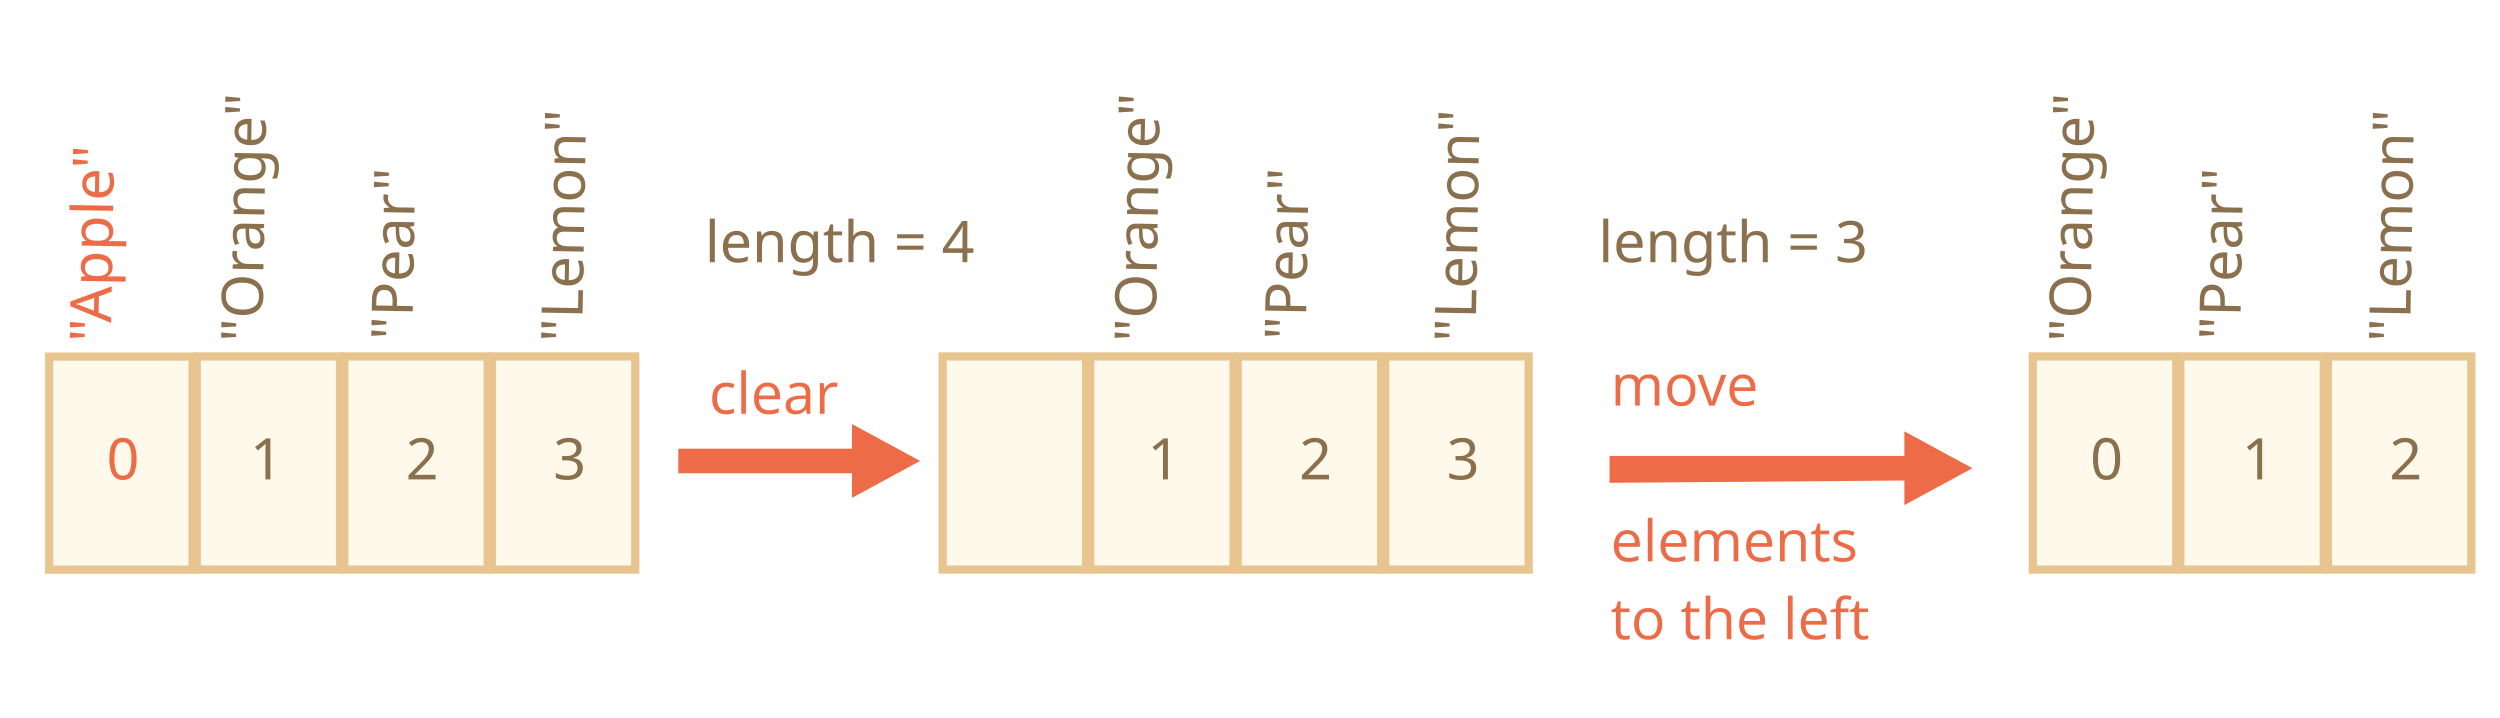
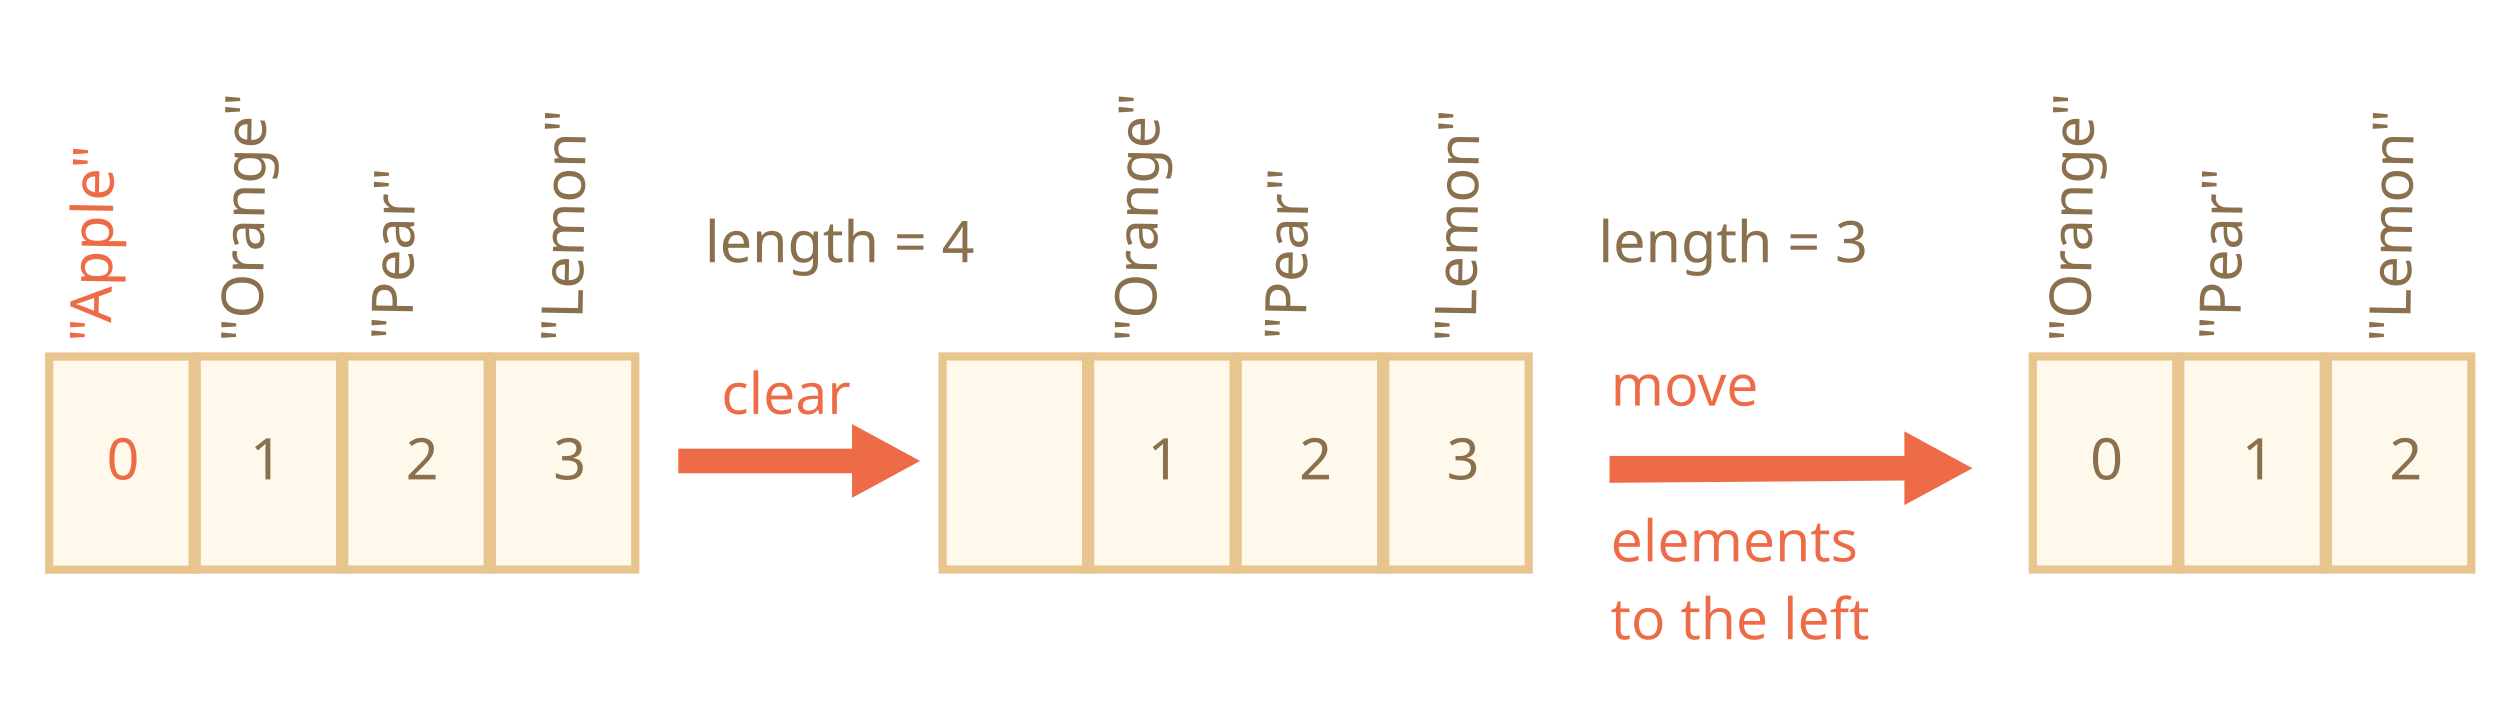
<svg xmlns="http://www.w3.org/2000/svg" width="610px" height="175px" viewBox="0 0 610 175" version="1.1">
  <g id="array" stroke="none" stroke-width="1" fill="none" fill-rule="evenodd">
    <g id="array-shift.svg">
      <text id="1" font-family="PTMono-Regular, PT Mono" font-size="14" font-weight="normal" fill="#8A704D">
        <tspan x="63" y="116.973">1</tspan>
      </text>
      <rect id="Rectangle-3" stroke="#E8C48E" stroke-width="2" fill="#FFF9EB" x="84" y="86.973" width="35" height="52" />
      <text id="2" font-family="PTMono-Regular, PT Mono" font-size="14" font-weight="normal" fill="#8A704D">
        <tspan x="99" y="116.973">2</tspan>
      </text>
      <rect id="Rectangle-4" stroke="#E8C48E" stroke-width="2" fill="#FFF9EB" x="120" y="86.973" width="35" height="52" />
      <text id="3" font-family="PTMono-Regular, PT Mono" font-size="14" font-weight="normal" fill="#8A704D">
        <tspan x="135" y="116.973">3</tspan>
      </text>
      <text id="&quot;Orange&quot;" transform="translate(60.05281, 49.4481) rotate(-89) translate(-60.05281, -49.4481) " font-family="PTMono-Regular, PT Mono" font-size="14" font-weight="normal" fill="#8A704D">
        <tspan x="26.053" y="53.948">"Orange"</tspan>
      </text>
      <text id="&quot;Pear&quot;" transform="translate(96.53536, 57.44795) rotate(-89) translate(-96.53536, -57.44795) " font-family="PTMono-Regular, PT Mono" font-size="14" font-weight="normal" fill="#8A704D">
        <tspan x="71.035" y="61.948">"Pear"</tspan>
      </text>
      <text id="&quot;Lemon&quot;" transform="translate(138.0441, 53.94802) rotate(-89) translate(-138.0441, -53.94802) " font-family="PTMono-Regular, PT Mono" font-size="14" font-weight="normal" fill="#8A704D">
        <tspan x="108.544" y="58.448">"Lemon"</tspan>
      </text>
      <text id="length-=-4" font-family="PTMono-Regular, PT Mono" font-size="14" font-weight="normal" fill="#8A704D">
        <tspan x="172" y="63.973">length = 4</tspan>
      </text>
      <rect id="Rectangle-8" stroke="#E8C48E" stroke-width="2" fill="#FFF9EB" x="230" y="86.973" width="35" height="52" />
      <rect id="Rectangle-5" stroke="#E8C48E" stroke-width="2" fill="#FFF9EB" x="266" y="86.973" width="35" height="52" />
      <rect id="Rectangle-6" stroke="#E8C48E" stroke-width="2" fill="#FFF9EB" x="302" y="86.973" width="35" height="52" />
      <text id="-3" font-family="PTMono-Regular, PT Mono" font-size="14" font-weight="normal" fill="#8A704D">
        <tspan x="317" y="116.973">2</tspan>
      </text>
      <rect id="Rectangle-7" stroke="#E8C48E" stroke-width="2" fill="#FFF9EB" x="338" y="86.973" width="35" height="52" />
      <text id="-4" font-family="PTMono-Regular, PT Mono" font-size="14" font-weight="normal" fill="#8A704D">
        <tspan x="353" y="116.973">3</tspan>
      </text>
      <text id="&quot;Orange&quot;" transform="translate(278.0528, 49.4481) rotate(-89) translate(-278.0528, -49.4481) " font-family="PTMono-Regular, PT Mono" font-size="14" font-weight="normal" fill="#8A704D">
        <tspan x="244.053" y="53.948">"Orange"</tspan>
      </text>
      <text id="&quot;Pear&quot;" transform="translate(314.5354, 57.44795) rotate(-89) translate(-314.5354, -57.44795) " font-family="PTMono-Regular, PT Mono" font-size="14" font-weight="normal" fill="#8A704D">
        <tspan x="289.035" y="61.948">"Pear"</tspan>
      </text>
      <text id="&quot;Lemon&quot;" transform="translate(356.0441, 53.94802) rotate(-89) translate(-356.0441, -53.94802) " font-family="PTMono-Regular, PT Mono" font-size="14" font-weight="normal" fill="#8A704D">
        <tspan x="326.544" y="58.448">"Lemon"</tspan>
      </text>
      <text id="length-=-3" font-family="PTMono-Regular, PT Mono" font-size="14" font-weight="normal" fill="#8A704D">
        <tspan x="390" y="63.973">length = 3</tspan>
      </text>
      <polygon id="Shape" fill="#EE6B47" transform="translate(195, 112.4732) rotate(-90) translate(-195, -112.4732) " points="195 141.973 204 125.367 198 125.367 198 82.973 192 82.973 192 125.367 186 125.367" />
      <text id="clear" font-family="OpenSans-Regular, Open Sans" font-size="14" font-weight="normal" fill="#EE6B47">
-         <tspan x="173" y="100.973">clear</tspan>
+         <tspan x="176" y="101">clear</tspan>
      </text>
      <text id="move" font-family="OpenSans-Regular, Open Sans" font-size="14" font-weight="normal" fill="#EE6B47">
        <tspan x="393" y="98.973">move</tspan>
        <tspan x="393" y="117.973" />
        <tspan x="393" y="136.973">elements</tspan>
        <tspan x="393" y="155.973">to the left</tspan>
      </text>
      <rect id="Rectangle-1" stroke="#E8C48E" stroke-width="2" fill="#FFF9EB" x="12" y="87" width="35" height="52" />
      <rect id="Rectangle-2" stroke="#E8C48E" stroke-width="2" fill="#FFF9EB" x="48" y="86.973" width="35" height="52" />
      <text id="0" font-family="PTMono-Regular, PT Mono" font-size="14" font-weight="normal" fill="#EE6B47">
        <tspan x="26" y="116.973">0</tspan>
      </text>
      <text id="&quot;Apple&quot;" transform="translate(23.04409, 53.94802) rotate(-89) translate(-23.04409, -53.94802) " font-family="PTMono-Regular, PT Mono" font-size="14" font-weight="normal" fill="#EE6B47">
        <tspan x="-6.456" y="58.448">"Apple"</tspan>
      </text>
      <polygon id="Shape-2" fill="#EE6B47" transform="translate(437, 114.2461) rotate(-90) translate(-437, -114.2461) " points="437 158.519 446 141.913 440 141.913 440 69.973 433.443 69.973 434 141.913 428 141.913" />
      <rect id="Rectangle-12" stroke="#E8C48E" stroke-width="2" fill="#FFF9EB" x="496" y="86.973" width="35" height="52" />
      <rect id="Rectangle-9" stroke="#E8C48E" stroke-width="2" fill="#FFF9EB" x="532" y="86.973" width="35" height="52" />
      <text id="-5" font-family="PTMono-Regular, PT Mono" font-size="14" font-weight="normal" fill="#8A704D">
        <tspan x="510" y="116.973">0</tspan>
      </text>
      <text id="-6" font-family="PTMono-Regular, PT Mono" font-size="14" font-weight="normal" fill="#8A704D">
        <tspan x="547" y="116.973">1</tspan>
      </text>
      <rect id="Rectangle-10" stroke="#E8C48E" stroke-width="2" fill="#FFF9EB" x="568" y="86.973" width="35" height="52" />
      <text id="-7" font-family="PTMono-Regular, PT Mono" font-size="14" font-weight="normal" fill="#8A704D">
        <tspan x="583" y="116.973">2</tspan>
      </text>
      <text id="&quot;Orange&quot;" transform="translate(506.0528, 49.4481) rotate(-89) translate(-506.0528, -49.4481) " font-family="PTMono-Regular, PT Mono" font-size="14" font-weight="normal" fill="#8A704D">
        <tspan x="472.053" y="53.948">"Orange"</tspan>
      </text>
      <text id="&quot;Pear&quot;" transform="translate(542.5354, 57.44795) rotate(-89) translate(-542.5354, -57.44795) " font-family="PTMono-Regular, PT Mono" font-size="14" font-weight="normal" fill="#8A704D">
        <tspan x="517.035" y="61.948">"Pear"</tspan>
      </text>
      <text id="&quot;Lemon&quot;" transform="translate(584.0441, 53.94802) rotate(-89) translate(-584.0441, -53.94802) " font-family="PTMono-Regular, PT Mono" font-size="14" font-weight="normal" fill="#8A704D">
        <tspan x="554.544" y="58.448">"Lemon"</tspan>
      </text>
      <text id="-2" font-family="PTMono-Regular, PT Mono" font-size="14" font-weight="normal" fill="#8A704D">
        <tspan x="61" y="116.973">1</tspan>
      </text>
      <text id="-2-copy" font-family="PTMono-Regular, PT Mono" font-size="14" font-weight="normal" fill="#8A704D">
        <tspan x="280" y="116.973">1</tspan>
      </text>
    </g>
  </g>
</svg>
